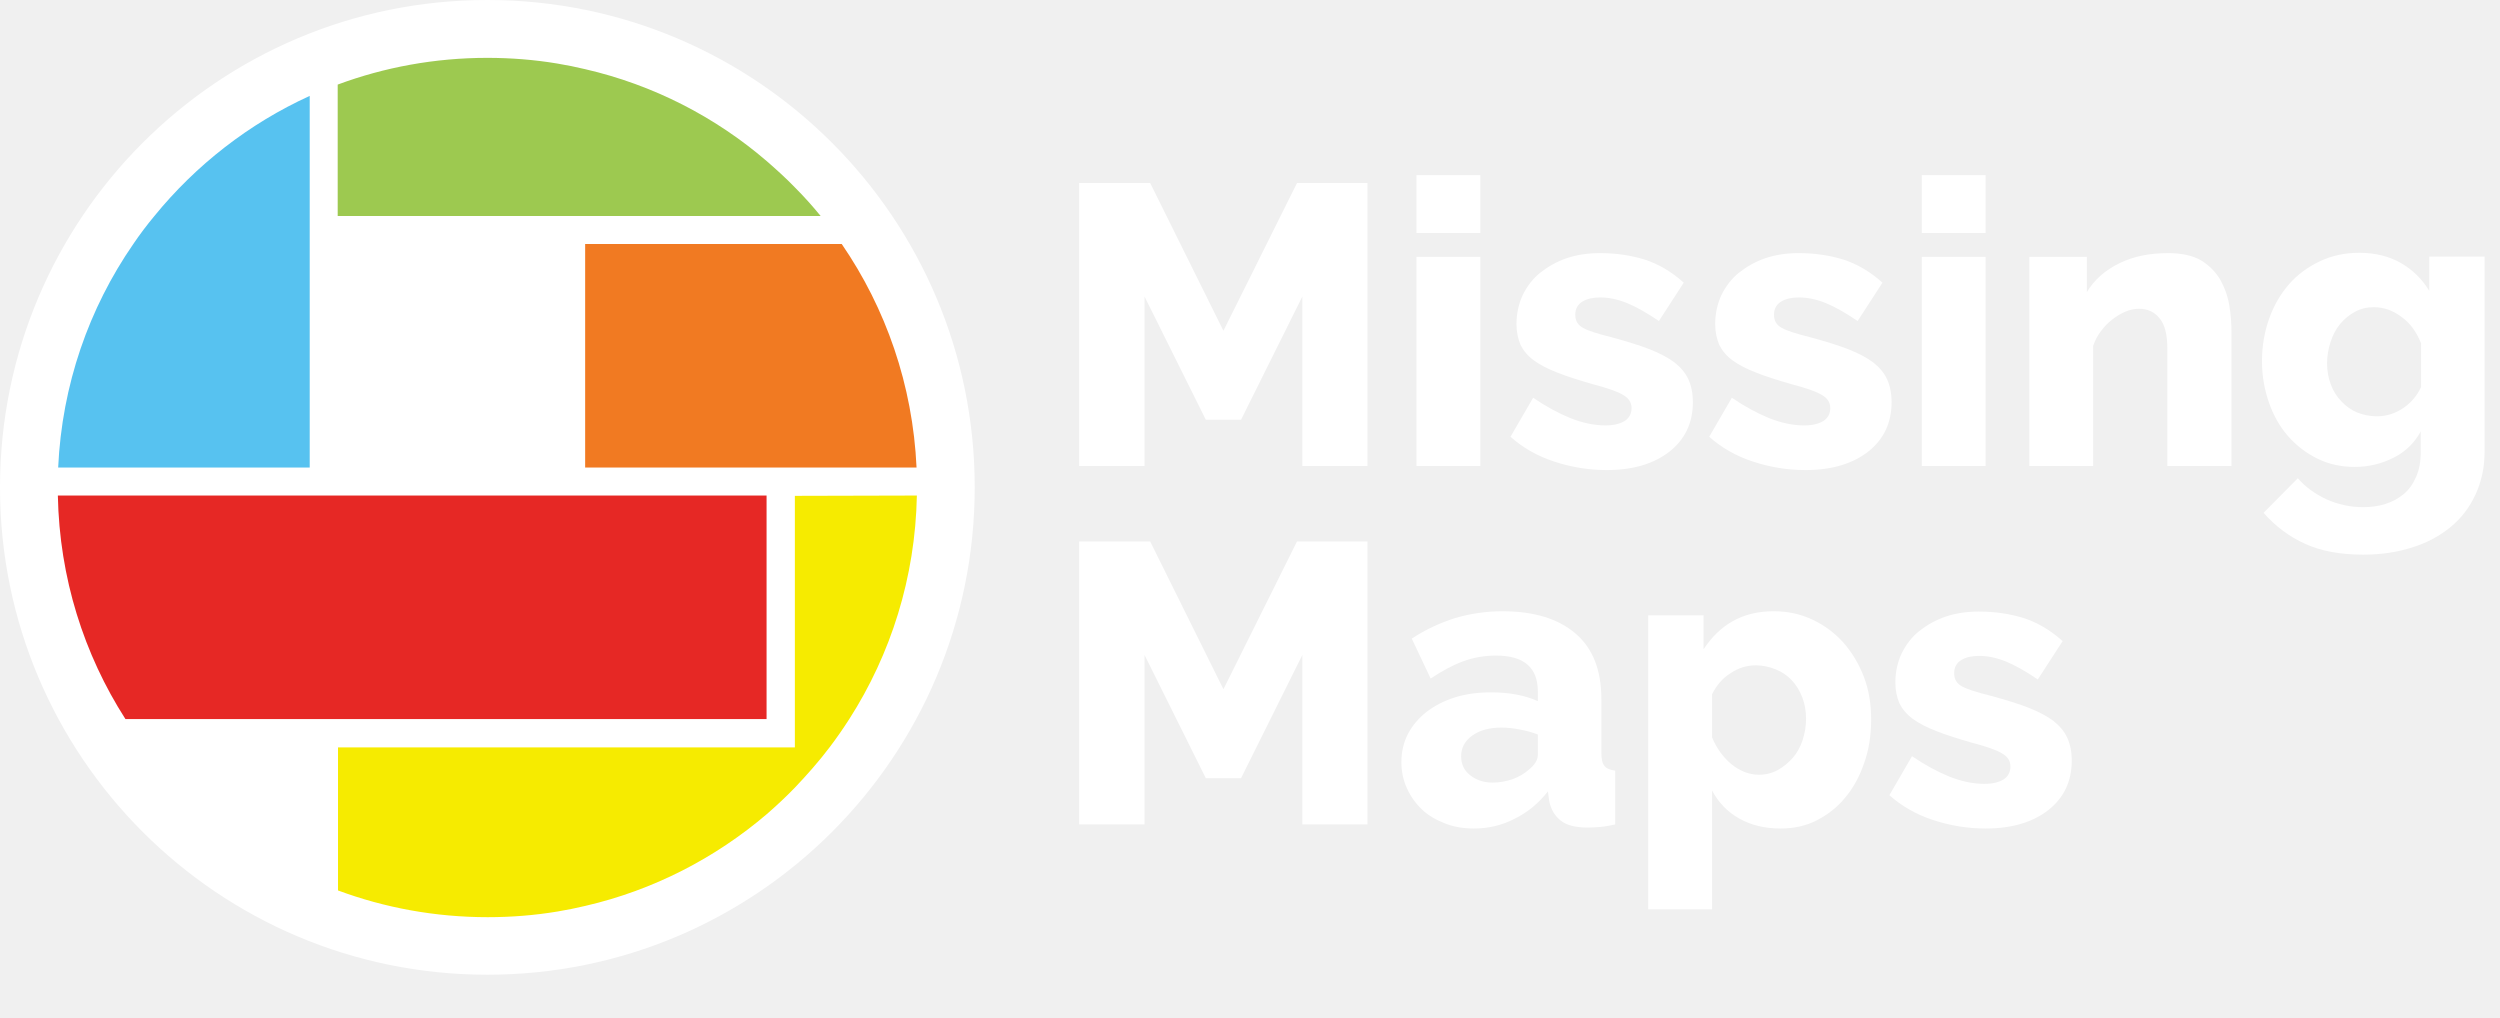
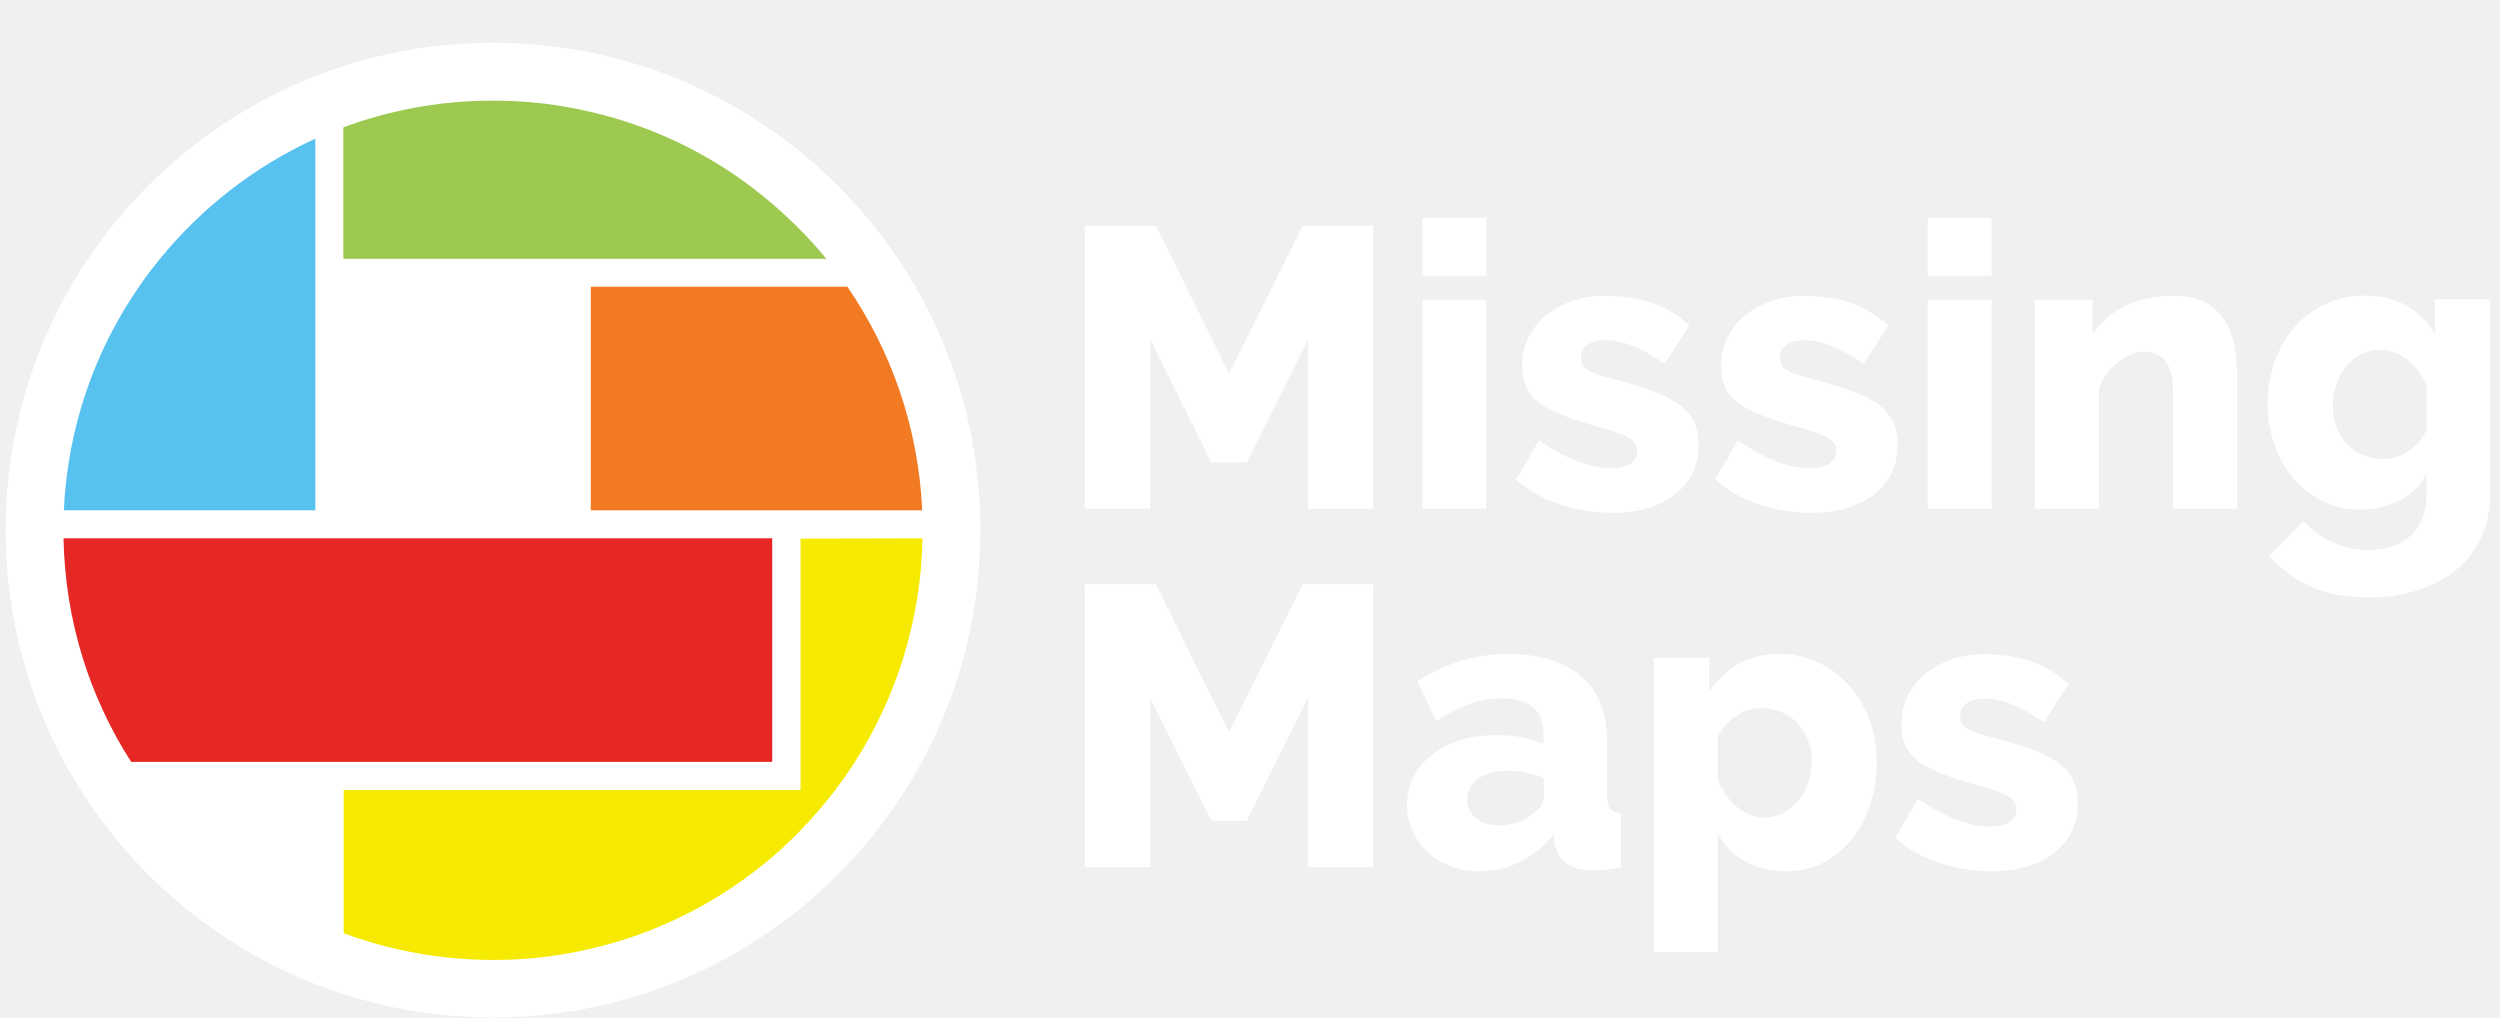
- <svg xmlns="http://www.w3.org/2000/svg" version="1.1" id="Layer_1" x="0px" y="0px" viewBox="92 235.4 795.1 323.6" style="enable-background:new 92 235.4 795.1 323.6;" xml:space="preserve">
+ <svg xmlns="http://www.w3.org/2000/svg" version="1.1" id="Layer_1" x="0px" y="0px" viewBox="38 199.4 795.1 323.6" style="enable-background:new 38 199.4 795.1 323.6;" xml:space="preserve">
  <style type="text/css">
	.st0{fill:#FFFFFF;}
	.st1{fill:#F17A22;}
	.st2{fill:#F6EB00;}
	.st3{fill:#E62825;}
	.st4{fill:#9DC950;}
	.st5{fill:#57C2F0;}
	.st6{enable-background:new    ;}
</style>
-   <circle class="st0" cx="247" cy="390.4" r="155" />
+   <circle class="st0" cx="194.8" cy="368" r="155" />
  <g>
-     <path class="st1" d="M383.5,384.1H278.1V313h81.6C373.7,333.4,382.3,357.8,383.5,384.1z" />
-     <path class="st2" d="M383.6,393c-0.5,26.1-8.3,50.5-21.5,71.1c-2,3.1-4,6-6.2,8.9c-3.4,4.5-7.2,8.8-11.1,12.9   c-2.8,2.9-5.8,5.7-8.9,8.4c-16.4,14-36.1,24.2-57.7,29.2c-2.9,0.7-5.9,1.3-8.9,1.8c-7.2,1.2-14.6,1.8-22.2,1.8   c-16.7,0-32.8-3-47.6-8.5v-45.5h145.3v-80L383.6,393L383.6,393z" />
-     <path class="st3" d="M335.8,393v71.1H131.9c-13.2-20.6-21-44.9-21.5-71.1H335.8z" />
-     <path class="st4" d="M353,304.1H199.4v-41.8c14.8-5.5,30.9-8.5,47.6-8.5c7.5,0,15,0.6,22.2,1.8c3,0.5,6,1.1,8.9,1.8   c21.7,5,41.4,15.2,57.7,29.2c3.1,2.7,6.1,5.4,8.9,8.3C347.6,297.8,350.4,300.9,353,304.1z" />
+     <path class="st1" d="M331.3,361.7H225.9v-71.1h81.6C321.5,311,330.1,335.4,331.3,361.7z" />
+     <path class="st2" d="M331.4,370.6c-0.5,26.1-8.3,50.5-21.5,71.1c-2,3.1-4,6-6.2,8.9c-3.4,4.5-7.2,8.8-11.1,12.9   c-2.8,2.9-5.8,5.7-8.9,8.4c-16.4,14-36.1,24.2-57.7,29.2c-2.9,0.7-5.9,1.3-8.9,1.8c-7.2,1.2-14.6,1.8-22.2,1.8   c-16.7,0-32.8-3-47.6-8.5v-45.5h145.3v-80L331.4,370.6L331.4,370.6z" />
+     <path class="st3" d="M283.6,370.6v71.1H79.7c-13.2-20.6-21-44.9-21.5-71.1H283.6z" />
+     <path class="st4" d="M300.8,281.7H147.2v-41.8c14.8-5.5,30.9-8.5,47.6-8.5c7.5,0,15,0.6,22.2,1.8c3,0.5,6,1.1,8.9,1.8   c21.7,5,41.4,15.2,57.7,29.2c3.1,2.7,6.1,5.4,8.9,8.3C295.4,275.4,298.2,278.5,300.8,281.7z" />
    <g>
-       <path class="st5" d="M190.5,265.9v118.2h-80c1.2-26.3,9.8-50.7,23.9-71.1c2.1-3.1,4.3-6,6.7-8.9    C154.3,287.9,171.2,274.7,190.5,265.9z" />
+       <path class="st5" d="M138.3,243.5v118.2h-80c1.2-26.3,9.8-50.7,23.9-71.1c2.1-3.1,4.3-6,6.7-8.9    C102.1,265.5,119,252.3,138.3,243.5z" />
    </g>
  </g>
  <g class="st6">
-     <path class="st0" d="M506.2,383.6v-53.9l-19.5,39.2h-11.2L456,329.7v53.9h-20.8v-90h22.6l23.3,47l23.4-47h22.4v90H506.2z" />
-     <path class="st0" d="M542.5,309.5v-18.4h20.3v18.4H542.5z M542.5,383.6v-66.5h20.3v66.5H542.5z" />
-     <path class="st0" d="M603,384.9c-5.7,0-11.2-0.9-16.7-2.7c-5.5-1.8-10.1-4.5-13.9-7.9l7.2-12.4c4.1,2.8,8,4.9,11.9,6.5   c3.8,1.5,7.5,2.3,11.1,2.3c2.6,0,4.6-0.5,6.1-1.4c1.4-0.9,2.2-2.3,2.2-4.1s-0.9-3.2-2.7-4.2c-1.8-1.1-5-2.2-9.6-3.4   c-4.5-1.3-8.3-2.5-11.3-3.7c-3.1-1.2-5.6-2.5-7.5-3.9c-1.9-1.4-3.3-3.1-4.2-4.9c-0.8-1.9-1.3-4.1-1.3-6.6c0-3.4,0.7-6.5,2-9.3   c1.4-2.8,3.2-5.2,5.6-7.1c2.4-1.9,5.2-3.5,8.4-4.6c3.3-1.1,6.8-1.6,10.6-1.6c5,0,9.7,0.7,14,2c4.4,1.4,8.6,3.8,12.6,7.4l-7.9,12.2   c-3.8-2.6-7.2-4.5-10.1-5.7c-3-1.2-5.8-1.8-8.6-1.8c-2.2,0-4.1,0.4-5.6,1.3c-1.5,0.9-2.3,2.3-2.3,4.2c0,1.9,0.8,3.3,2.5,4.2   c1.6,0.9,4.7,1.9,9.2,3c4.7,1.3,8.7,2.5,12,3.8c3.3,1.3,5.9,2.7,7.9,4.2c2,1.6,3.5,3.4,4.4,5.4c0.9,2,1.4,4.4,1.4,7.2   c0,6.6-2.5,11.8-7.4,15.7C618,382.9,611.4,384.9,603,384.9z" />
-     <path class="st0" d="M666.2,384.9c-5.7,0-11.2-0.9-16.7-2.7c-5.5-1.8-10.1-4.5-13.9-7.9l7.2-12.4c4.1,2.8,8,4.9,11.9,6.5   c3.8,1.5,7.5,2.3,11.1,2.3c2.6,0,4.6-0.5,6.1-1.4c1.4-0.9,2.2-2.3,2.2-4.1s-0.9-3.2-2.7-4.2c-1.8-1.1-5-2.2-9.6-3.4   c-4.5-1.3-8.3-2.5-11.3-3.7c-3.1-1.2-5.6-2.5-7.5-3.9c-1.9-1.4-3.3-3.1-4.2-4.9c-0.8-1.9-1.3-4.1-1.3-6.6c0-3.4,0.7-6.5,2-9.3   c1.4-2.8,3.2-5.2,5.6-7.1c2.4-1.9,5.2-3.5,8.4-4.6c3.3-1.1,6.8-1.6,10.6-1.6c5,0,9.7,0.7,14,2c4.4,1.4,8.6,3.8,12.6,7.4l-7.9,12.2   c-3.8-2.6-7.2-4.5-10.1-5.7c-3-1.2-5.8-1.8-8.6-1.8c-2.2,0-4.1,0.4-5.6,1.3c-1.5,0.9-2.3,2.3-2.3,4.2c0,1.9,0.8,3.3,2.5,4.2   c1.6,0.9,4.7,1.9,9.2,3c4.7,1.3,8.7,2.5,12,3.8c3.3,1.3,5.9,2.7,7.9,4.2c2,1.6,3.5,3.4,4.4,5.4c0.9,2,1.4,4.4,1.4,7.2   c0,6.6-2.5,11.8-7.4,15.7C681.2,382.9,674.6,384.9,666.2,384.9z" />
-     <path class="st0" d="M703.2,309.5v-18.4h20.3v18.4H703.2z M703.2,383.6v-66.5h20.3v66.5H703.2z" />
-     <path class="st0" d="M801.6,383.6h-20.3v-37.4c0-4.4-0.8-7.6-2.5-9.6c-1.6-2-3.8-3-6.5-3c-1.4,0-2.9,0.3-4.3,0.9   c-1.4,0.6-2.8,1.4-4.2,2.5c-1.4,1.1-2.6,2.3-3.6,3.7c-1.1,1.4-1.9,3-2.5,4.7v38.2h-20.3v-66.5h18.3v11.2c2.4-4,5.9-7,10.4-9.2   c4.5-2.2,9.6-3.2,15.5-3.2c4.3,0,7.8,0.8,10.4,2.3c2.6,1.6,4.6,3.6,6.1,6.1c1.4,2.5,2.4,5.2,2.9,8.2c0.5,3,0.7,5.8,0.7,8.6V383.6z" />
-     <path class="st0" d="M840.9,383.9c-4.4,0-8.4-0.9-12-2.7c-3.6-1.8-6.7-4.2-9.3-7.2c-2.6-3-4.6-6.6-6-10.6   c-1.4-4.1-2.2-8.4-2.2-13.1c0-4.9,0.8-9.4,2.3-13.6c1.5-4.2,3.6-7.8,6.3-10.9c2.7-3.1,6-5.5,9.8-7.3c3.8-1.8,8-2.7,12.5-2.7   c5.1,0,9.5,1.1,13.2,3.2c3.8,2.2,6.8,5.1,9.1,8.9v-10.9h17.6v62c0,5.1-1,9.6-2.9,13.7s-4.5,7.5-7.9,10.3c-3.4,2.8-7.4,5-12.2,6.5   c-4.7,1.5-9.9,2.3-15.6,2.3c-7.2,0-13.3-1.1-18.4-3.4c-5.1-2.3-9.5-5.6-13.3-9.9l10.9-11c2.4,2.8,5.5,5,9.1,6.7   c3.6,1.6,7.5,2.5,11.7,2.5c2.4,0,4.8-0.3,7-1c2.2-0.7,4.1-1.7,5.8-3.1c1.7-1.4,3-3.2,4-5.5c1-2.2,1.5-4.9,1.5-8v-6.5   c-2,3.7-4.9,6.5-8.7,8.4S845.3,383.9,840.9,383.9z M847.9,367.8c3.1,0,5.9-0.9,8.4-2.6c2.5-1.7,4.4-3.9,5.7-6.7v-13.9   c-1.4-3.5-3.4-6.4-6.2-8.4c-2.8-2.1-5.7-3.1-8.9-3.1c-2.2,0-4.2,0.5-6,1.5c-1.8,1-3.4,2.3-4.7,3.9c-1.3,1.6-2.3,3.5-3,5.7   c-0.7,2.2-1.1,4.4-1.1,6.7c0,2.5,0.4,4.7,1.2,6.8c0.8,2.1,1.9,3.9,3.4,5.4c1.4,1.5,3.1,2.7,5,3.5   C843.5,367.3,845.6,367.8,847.9,367.8z" />
+     <path class="st0" d="M454,361.2v-53.9l-19.5,39.2h-11.2l-19.5-39.2v53.9H383v-90h22.6l23.3,47l23.4-47h22.4v90H454z" />
+     <path class="st0" d="M490.4,287.1v-18.4h20.3v18.4H490.4z M490.4,361.2v-66.5h20.3v66.5H490.4z" />
+     <path class="st0" d="M550.8,362.5c-5.7,0-11.2-0.9-16.7-2.7c-5.5-1.8-10.1-4.5-13.9-7.9l7.2-12.4c4.1,2.8,8,4.9,11.9,6.5   c3.8,1.5,7.5,2.3,11.1,2.3c2.6,0,4.6-0.5,6.1-1.4c1.4-0.9,2.2-2.3,2.2-4.1s-0.9-3.2-2.7-4.2c-1.8-1.1-5-2.2-9.6-3.4   c-4.5-1.3-8.3-2.5-11.3-3.7c-3.1-1.2-5.6-2.5-7.5-3.9c-1.9-1.4-3.3-3.1-4.2-4.9c-0.8-1.9-1.3-4.1-1.3-6.6c0-3.4,0.7-6.5,2-9.3   c1.4-2.8,3.2-5.2,5.6-7.1c2.4-1.9,5.2-3.5,8.4-4.6c3.3-1.1,6.8-1.6,10.6-1.6c5,0,9.7,0.7,14,2c4.4,1.4,8.6,3.8,12.6,7.4l-7.9,12.2   c-3.8-2.6-7.2-4.5-10.1-5.7c-3-1.2-5.8-1.8-8.6-1.8c-2.2,0-4.1,0.4-5.6,1.3c-1.5,0.9-2.3,2.3-2.3,4.2c0,1.9,0.8,3.3,2.5,4.2   c1.6,0.9,4.7,1.9,9.2,3c4.7,1.3,8.7,2.5,12,3.8c3.3,1.3,5.9,2.7,7.9,4.2c2,1.6,3.5,3.4,4.4,5.4c0.9,2,1.4,4.4,1.4,7.2   c0,6.6-2.5,11.8-7.4,15.7C565.8,360.5,559.2,362.5,550.8,362.5z" />
+     <path class="st0" d="M614.1,362.5c-5.7,0-11.2-0.9-16.7-2.7c-5.5-1.8-10.1-4.5-13.9-7.9l7.2-12.4c4.1,2.8,8,4.9,11.9,6.5   c3.8,1.5,7.5,2.3,11.1,2.3c2.6,0,4.6-0.5,6.1-1.4c1.4-0.9,2.2-2.3,2.2-4.1s-0.9-3.2-2.7-4.2c-1.8-1.1-5-2.2-9.6-3.4   c-4.5-1.3-8.3-2.5-11.3-3.7c-3.1-1.2-5.6-2.5-7.5-3.9c-1.9-1.4-3.3-3.1-4.2-4.9c-0.8-1.9-1.3-4.1-1.3-6.6c0-3.4,0.7-6.5,2-9.3   c1.4-2.8,3.2-5.2,5.6-7.1c2.4-1.9,5.2-3.5,8.4-4.6c3.3-1.1,6.8-1.6,10.6-1.6c5,0,9.7,0.7,14,2c4.4,1.4,8.6,3.8,12.6,7.4l-7.9,12.2   c-3.8-2.6-7.2-4.5-10.1-5.7c-3-1.2-5.8-1.8-8.6-1.8c-2.2,0-4.1,0.4-5.6,1.3c-1.5,0.9-2.3,2.3-2.3,4.2c0,1.9,0.8,3.3,2.5,4.2   c1.6,0.9,4.7,1.9,9.2,3c4.7,1.3,8.7,2.5,12,3.8c3.3,1.3,5.9,2.7,7.9,4.2c2,1.6,3.5,3.4,4.4,5.4c0.9,2,1.4,4.4,1.4,7.2   c0,6.6-2.5,11.8-7.4,15.7C629.1,360.5,622.4,362.5,614.1,362.5z" />
+     <path class="st0" d="M651.1,287.1v-18.4h20.3v18.4H651.1z M651.1,361.2v-66.5h20.3v66.5H651.1z" />
+     <path class="st0" d="M749.4,361.2h-20.3v-37.4c0-4.4-0.8-7.6-2.5-9.6c-1.6-2-3.8-3-6.5-3c-1.4,0-2.9,0.3-4.3,0.9   c-1.4,0.6-2.8,1.4-4.2,2.5c-1.4,1.1-2.6,2.3-3.6,3.7c-1.1,1.4-1.9,3-2.5,4.7v38.2h-20.3v-66.5h18.3v11.2c2.4-4,5.9-7,10.4-9.2   c4.5-2.2,9.6-3.2,15.5-3.2c4.3,0,7.8,0.8,10.4,2.3c2.6,1.6,4.6,3.6,6.1,6.1c1.4,2.5,2.4,5.2,2.9,8.2c0.5,3,0.7,5.8,0.7,8.6V361.2z" />
+     <path class="st0" d="M788.7,361.5c-4.4,0-8.4-0.9-12-2.7c-3.6-1.8-6.7-4.2-9.3-7.2c-2.6-3-4.6-6.6-6-10.6   c-1.4-4.1-2.2-8.4-2.2-13.1c0-4.9,0.8-9.4,2.3-13.6c1.5-4.2,3.6-7.8,6.3-10.9c2.7-3.1,6-5.5,9.8-7.3c3.8-1.8,8-2.7,12.5-2.7   c5.1,0,9.5,1.1,13.2,3.2c3.8,2.2,6.8,5.1,9.1,8.9v-10.9H830v62c0,5.1-1,9.6-2.9,13.7s-4.5,7.5-7.9,10.3c-3.4,2.8-7.4,5-12.2,6.5   c-4.7,1.5-9.9,2.3-15.6,2.3c-7.2,0-13.3-1.1-18.4-3.4c-5.1-2.3-9.5-5.6-13.3-9.9l10.9-11c2.4,2.8,5.5,5,9.1,6.7   c3.6,1.6,7.5,2.5,11.7,2.5c2.4,0,4.8-0.3,7-1c2.2-0.7,4.1-1.7,5.8-3.1c1.7-1.4,3-3.2,4-5.5c1-2.2,1.5-4.9,1.5-8v-6.5   c-2,3.7-4.9,6.5-8.7,8.4S793.1,361.5,788.7,361.5z M795.7,345.4c3.1,0,5.9-0.9,8.4-2.6c2.5-1.7,4.4-3.9,5.7-6.7v-13.9   c-1.4-3.5-3.4-6.4-6.2-8.4c-2.8-2.1-5.7-3.1-8.9-3.1c-2.2,0-4.2,0.5-6,1.5c-1.8,1-3.4,2.3-4.7,3.9c-1.3,1.6-2.3,3.5-3,5.7   c-0.7,2.2-1.1,4.4-1.1,6.7c0,2.5,0.4,4.7,1.2,6.8c0.8,2.1,1.9,3.9,3.4,5.4c1.4,1.5,3.1,2.7,5,3.5   C791.3,344.9,793.4,345.4,795.7,345.4z" />
  </g>
  <g class="st6">
-     <path class="st0" d="M506.2,497.6v-53.9l-19.5,39.2h-11.2L456,443.7v53.9h-20.8v-90h22.6l23.3,47l23.4-47h22.4v90H506.2z" />
-     <path class="st0" d="M560.8,498.9c-3.3,0-6.4-0.5-9.2-1.6c-2.8-1.1-5.3-2.5-7.3-4.4s-3.6-4.1-4.8-6.7c-1.2-2.6-1.8-5.4-1.8-8.4   c0-3.3,0.7-6.3,2.1-9c1.4-2.7,3.4-5,5.9-7c2.5-1.9,5.5-3.5,9-4.6c3.5-1.1,7.3-1.6,11.5-1.6c2.8,0,5.5,0.2,8.1,0.7   c2.6,0.5,4.9,1.2,6.8,2.1v-3c0-7.7-4.4-11.5-13.3-11.5c-3.6,0-7.1,0.6-10.4,1.8c-3.3,1.2-6.8,3.1-10.4,5.5l-6-12.7   c4.4-2.9,9-5,13.7-6.5c4.7-1.4,9.8-2.2,15.1-2.2c10.1,0,17.8,2.4,23.3,7.1c5.5,4.7,8.2,11.7,8.2,20.8v17.1c0,2,0.3,3.4,1,4.2   c0.6,0.8,1.8,1.3,3.4,1.5v17.1c-1.8,0.4-3.4,0.7-4.8,0.8c-1.4,0.1-2.7,0.2-3.9,0.2c-3.8,0-6.7-0.7-8.6-2.2   c-1.9-1.5-3.2-3.6-3.7-6.3l-0.4-3c-3,3.8-6.5,6.7-10.6,8.7C569.7,497.9,565.3,498.9,560.8,498.9z M566.7,484.3   c2.2,0,4.3-0.4,6.4-1.1c2.1-0.8,3.8-1.8,5.1-3c1.9-1.5,2.9-3.1,2.9-4.8V469c-1.8-0.7-3.7-1.2-5.8-1.6c-2.1-0.4-4-0.6-5.8-0.6   c-3.7,0-6.8,0.8-9.2,2.5c-2.4,1.7-3.6,3.9-3.6,6.6c0,2.5,0.9,4.5,2.8,6C561.5,483.5,563.9,484.3,566.7,484.3z" />
-     <path class="st0" d="M658.3,498.9c-5.1,0-9.5-1.1-13.2-3.2c-3.7-2.1-6.6-5.1-8.6-8.9v37.8h-20.3v-93.5h17.6v10.8   c2.5-3.8,5.5-6.8,9.2-8.9c3.7-2.1,8-3.2,13.1-3.2c4.5,0,8.6,0.9,12.4,2.7c3.8,1.8,7,4.2,9.8,7.3c2.7,3.1,4.9,6.7,6.5,10.9   c1.6,4.2,2.3,8.7,2.3,13.5c0,5-0.7,9.6-2.2,13.8c-1.4,4.2-3.4,7.9-6,11c-2.5,3.1-5.6,5.5-9.1,7.3S662.4,498.9,658.3,498.9z    M651.4,481.8c2.2,0,4.2-0.5,6-1.5c1.8-1,3.4-2.3,4.8-3.9c1.4-1.6,2.4-3.5,3.1-5.6c0.7-2.2,1.1-4.4,1.1-6.8c0-2.5-0.4-4.7-1.2-6.8   c-0.8-2.1-1.9-3.9-3.3-5.4c-1.4-1.5-3.1-2.7-5.1-3.5c-2-0.8-4.1-1.3-6.4-1.3c-2.8,0-5.5,0.8-8,2.5c-2.6,1.6-4.5,3.9-5.9,6.7v13.7   c1.4,3.4,3.4,6.2,6.1,8.5C645.3,480.6,648.3,481.8,651.4,481.8z" />
-     <path class="st0" d="M723.5,498.9c-5.7,0-11.2-0.9-16.7-2.7c-5.5-1.8-10.1-4.5-13.9-7.9l7.2-12.4c4.1,2.8,8,4.9,11.9,6.5   c3.8,1.5,7.5,2.3,11.1,2.3c2.6,0,4.6-0.5,6.1-1.4c1.4-0.9,2.2-2.3,2.2-4.1s-0.9-3.2-2.7-4.2c-1.8-1.1-5-2.2-9.6-3.4   c-4.5-1.3-8.3-2.5-11.3-3.7c-3.1-1.2-5.6-2.5-7.5-3.9c-1.9-1.4-3.3-3.1-4.2-4.9c-0.8-1.9-1.3-4.1-1.3-6.6c0-3.4,0.7-6.5,2-9.3   c1.4-2.8,3.2-5.2,5.6-7.1c2.4-1.9,5.2-3.5,8.4-4.6c3.3-1.1,6.8-1.6,10.6-1.6c5,0,9.7,0.7,14,2c4.4,1.4,8.6,3.8,12.6,7.4l-7.9,12.2   c-3.8-2.6-7.2-4.5-10.1-5.7c-3-1.2-5.8-1.8-8.6-1.8c-2.2,0-4.1,0.4-5.6,1.3c-1.5,0.9-2.3,2.3-2.3,4.2c0,1.9,0.8,3.3,2.5,4.2   c1.6,0.9,4.7,1.9,9.2,3c4.7,1.3,8.7,2.5,12,3.8c3.3,1.3,5.9,2.7,7.9,4.2c2,1.6,3.5,3.4,4.4,5.4c0.9,2,1.4,4.4,1.4,7.2   c0,6.6-2.5,11.8-7.4,15.7C738.5,496.9,731.9,498.9,723.5,498.9z" />
+     <path class="st0" d="M454,475.2v-53.9l-19.5,39.2h-11.2l-19.5-39.2v53.9H383v-90h22.6l23.3,47l23.4-47h22.4v90H454z" />
+     <path class="st0" d="M508.6,476.5c-3.3,0-6.4-0.5-9.2-1.6c-2.8-1.1-5.3-2.5-7.3-4.4s-3.6-4.1-4.8-6.7c-1.2-2.6-1.8-5.4-1.8-8.4   c0-3.3,0.7-6.3,2.1-9c1.4-2.7,3.4-5,5.9-7c2.5-1.9,5.5-3.5,9-4.6c3.5-1.1,7.3-1.6,11.5-1.6c2.8,0,5.5,0.2,8.1,0.7   c2.6,0.5,4.9,1.2,6.8,2.1v-3c0-7.7-4.4-11.5-13.3-11.5c-3.6,0-7.1,0.6-10.4,1.8c-3.3,1.2-6.8,3.1-10.4,5.5l-6-12.7   c4.4-2.9,9-5,13.7-6.5c4.7-1.4,9.8-2.2,15.1-2.2c10.1,0,17.8,2.4,23.3,7.1c5.5,4.7,8.2,11.7,8.2,20.8v17.1c0,2,0.3,3.4,1,4.2   c0.6,0.8,1.8,1.3,3.4,1.5v17.1c-1.8,0.4-3.4,0.7-4.8,0.8c-1.4,0.1-2.7,0.2-3.9,0.2c-3.8,0-6.7-0.7-8.6-2.2   c-1.9-1.5-3.2-3.6-3.7-6.3l-0.4-3c-3,3.8-6.5,6.7-10.6,8.7C517.5,475.5,513.2,476.5,508.6,476.5z M514.6,461.9   c2.2,0,4.3-0.4,6.4-1.1c2.1-0.8,3.8-1.8,5.1-3c1.9-1.5,2.9-3.1,2.9-4.8v-6.3c-1.8-0.7-3.7-1.2-5.8-1.6c-2.1-0.4-4-0.6-5.8-0.6   c-3.7,0-6.8,0.8-9.2,2.5c-2.4,1.7-3.6,3.9-3.6,6.6c0,2.5,0.9,4.5,2.8,6C509.3,461.1,511.7,461.9,514.6,461.9z" />
+     <path class="st0" d="M606.1,476.5c-5.1,0-9.5-1.1-13.2-3.2c-3.7-2.1-6.6-5.1-8.6-8.9v37.8H564v-93.5h17.6v10.8   c2.5-3.8,5.5-6.8,9.2-8.9c3.7-2.1,8-3.2,13.1-3.2c4.5,0,8.6,0.9,12.4,2.7c3.8,1.8,7,4.2,9.8,7.3c2.7,3.1,4.9,6.7,6.5,10.9   c1.6,4.2,2.3,8.7,2.3,13.5c0,5-0.7,9.6-2.2,13.8c-1.4,4.2-3.4,7.9-6,11c-2.5,3.1-5.6,5.5-9.1,7.3S610.2,476.5,606.1,476.5z    M599.2,459.4c2.2,0,4.2-0.5,6-1.5c1.8-1,3.4-2.3,4.8-3.9c1.4-1.6,2.4-3.5,3.1-5.6c0.7-2.2,1.1-4.4,1.1-6.8c0-2.5-0.4-4.7-1.2-6.8   c-0.8-2.1-1.9-3.9-3.3-5.4c-1.4-1.5-3.1-2.7-5.1-3.5c-2-0.8-4.1-1.3-6.4-1.3c-2.8,0-5.5,0.8-8,2.5c-2.6,1.6-4.5,3.9-5.9,6.7v13.7   c1.4,3.4,3.4,6.2,6.1,8.5C593.2,458.2,596.1,459.4,599.2,459.4z" />
+     <path class="st0" d="M671.4,476.5c-5.7,0-11.2-0.9-16.7-2.7c-5.5-1.8-10.1-4.5-13.9-7.9l7.2-12.4c4.1,2.8,8,4.9,11.9,6.5   c3.8,1.5,7.5,2.3,11.1,2.3c2.6,0,4.6-0.5,6.1-1.4c1.4-0.9,2.2-2.3,2.2-4.1s-0.9-3.2-2.7-4.2c-1.8-1.1-5-2.2-9.6-3.4   c-4.5-1.3-8.3-2.5-11.3-3.7c-3.1-1.2-5.6-2.5-7.5-3.9c-1.9-1.4-3.3-3.1-4.2-4.9c-0.8-1.9-1.3-4.1-1.3-6.6c0-3.4,0.7-6.5,2-9.3   c1.4-2.8,3.2-5.2,5.6-7.1c2.4-1.9,5.2-3.5,8.4-4.6c3.3-1.1,6.8-1.6,10.6-1.6c5,0,9.7,0.7,14,2c4.4,1.4,8.6,3.8,12.6,7.4l-7.9,12.2   c-3.8-2.6-7.2-4.5-10.1-5.7c-3-1.2-5.8-1.8-8.6-1.8c-2.2,0-4.1,0.4-5.6,1.3c-1.5,0.9-2.3,2.3-2.3,4.2c0,1.9,0.8,3.3,2.5,4.2   c1.6,0.9,4.7,1.9,9.2,3c4.7,1.3,8.7,2.5,12,3.8c3.3,1.3,5.9,2.7,7.9,4.2c2,1.6,3.5,3.4,4.4,5.4c0.9,2,1.4,4.4,1.4,7.2   c0,6.6-2.5,11.8-7.4,15.7C686.3,474.5,679.7,476.5,671.4,476.5z" />
  </g>
</svg>
